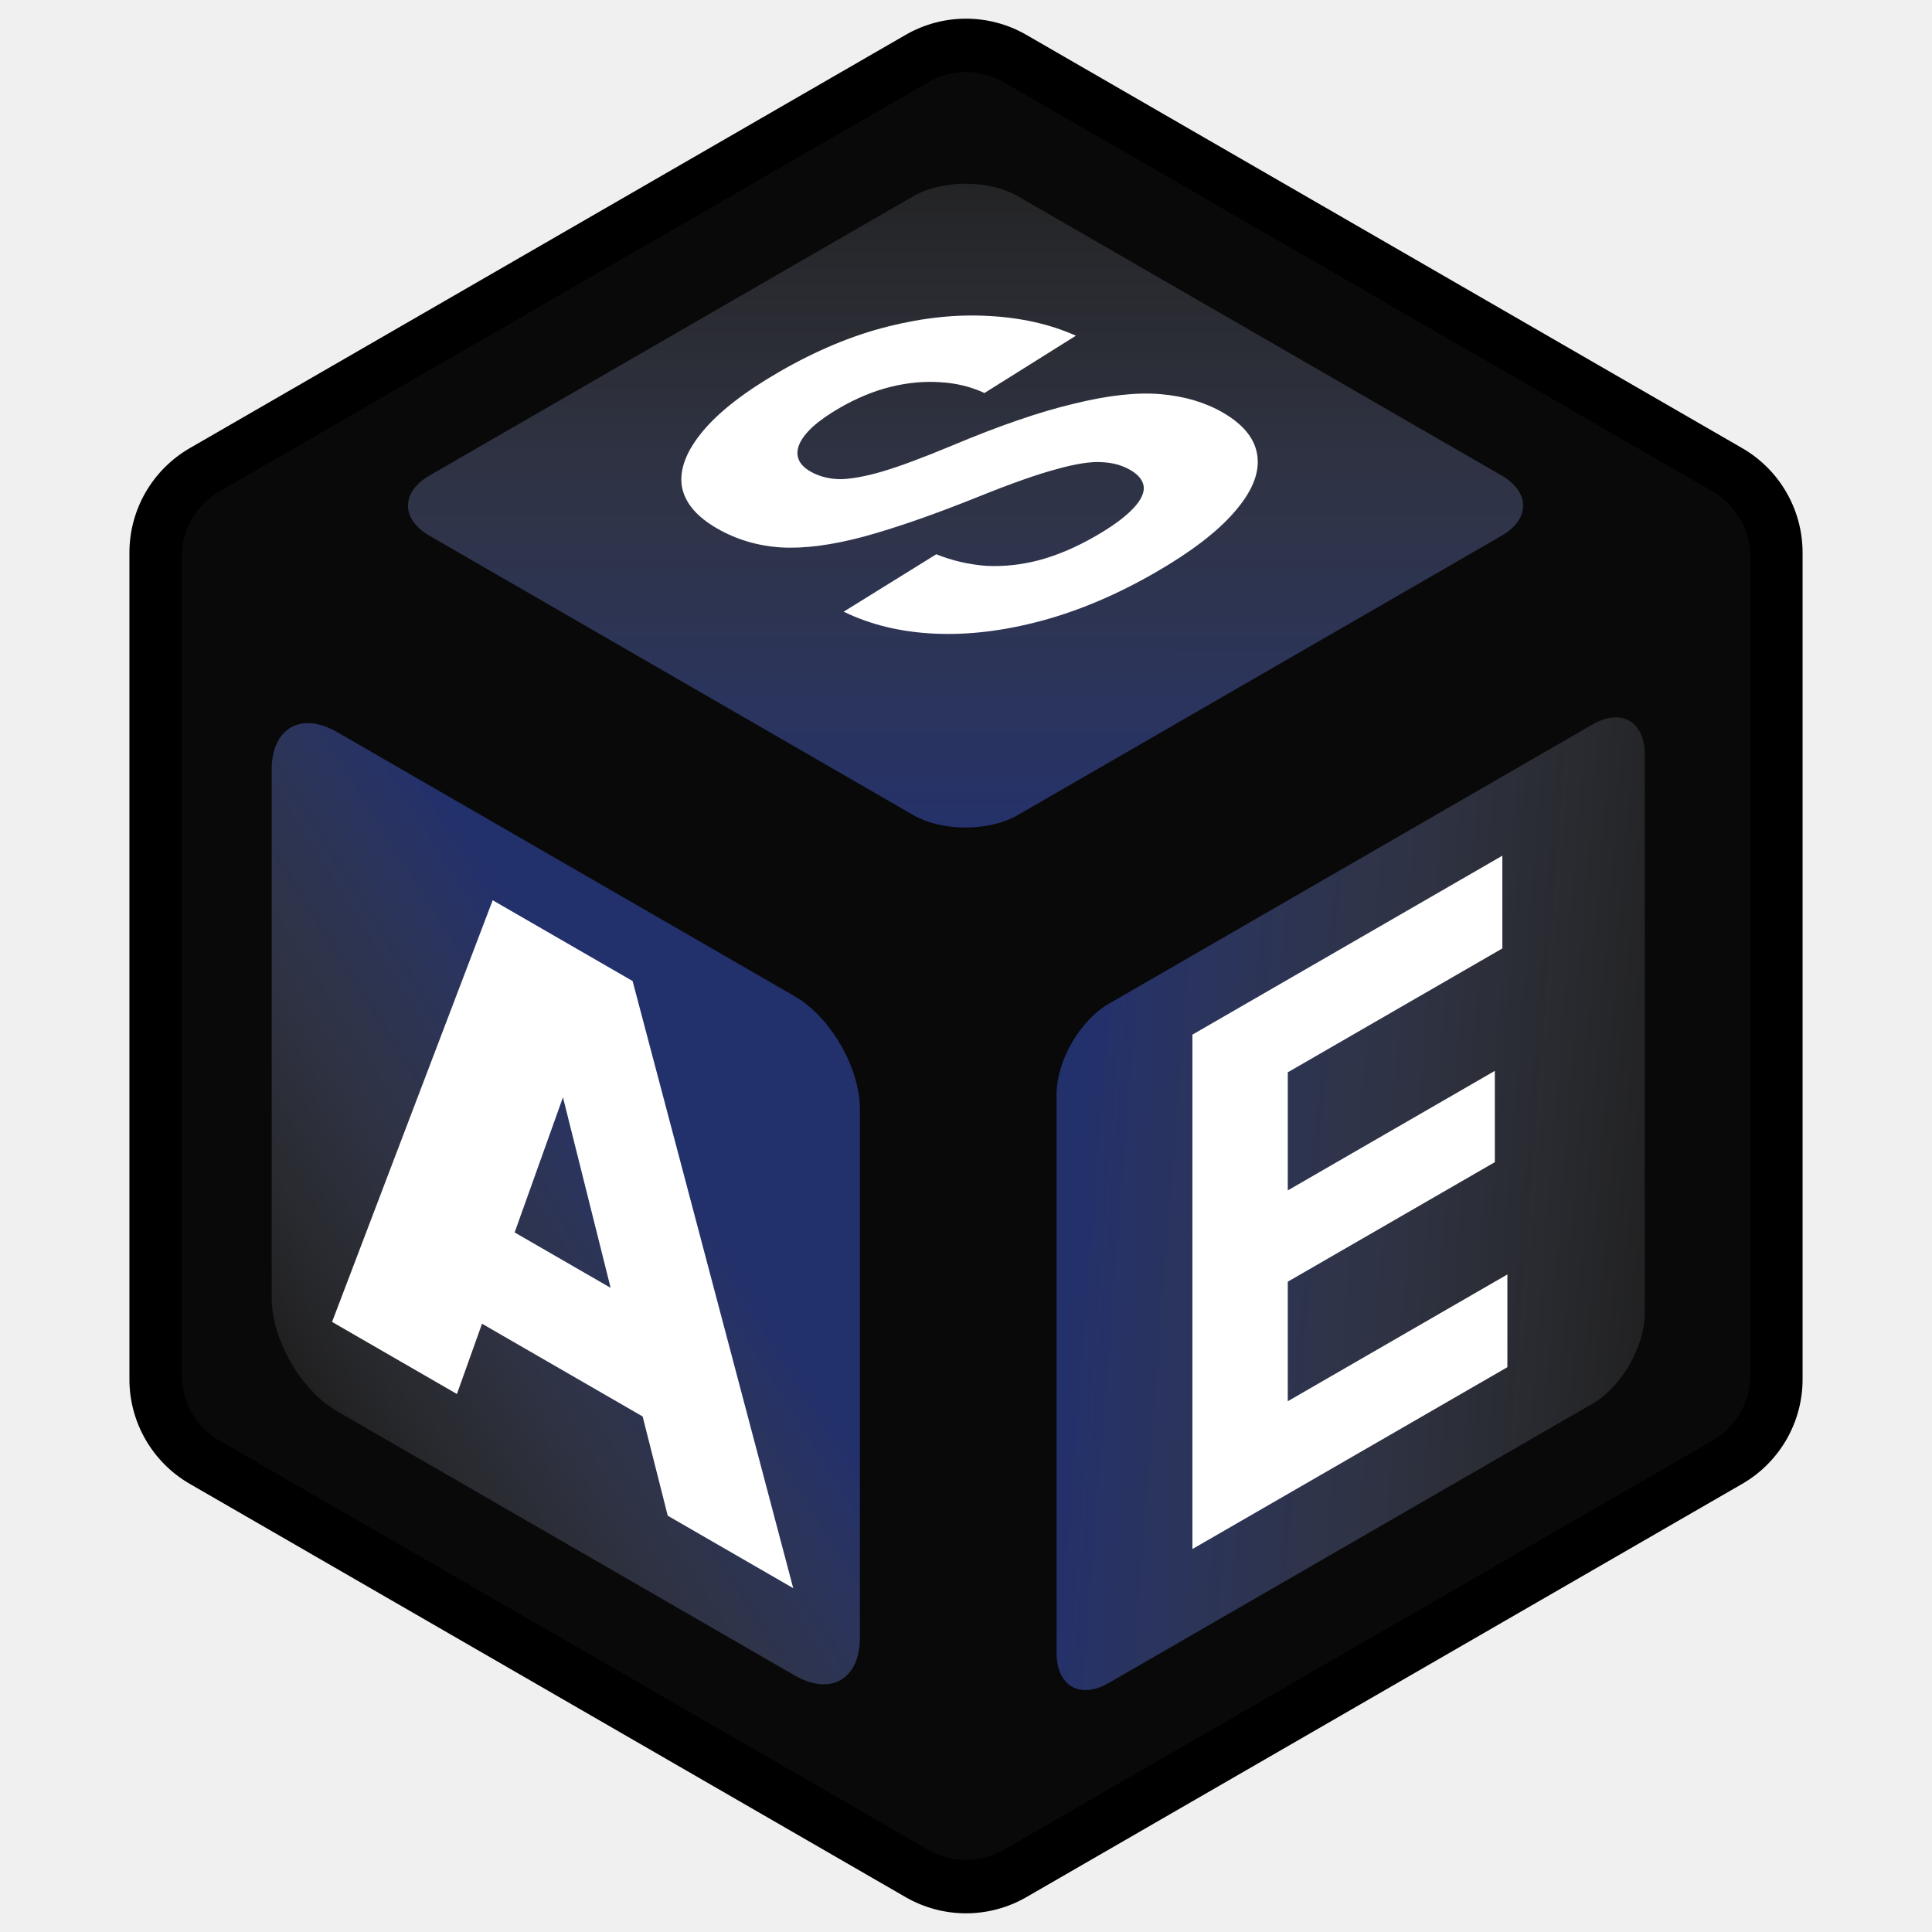
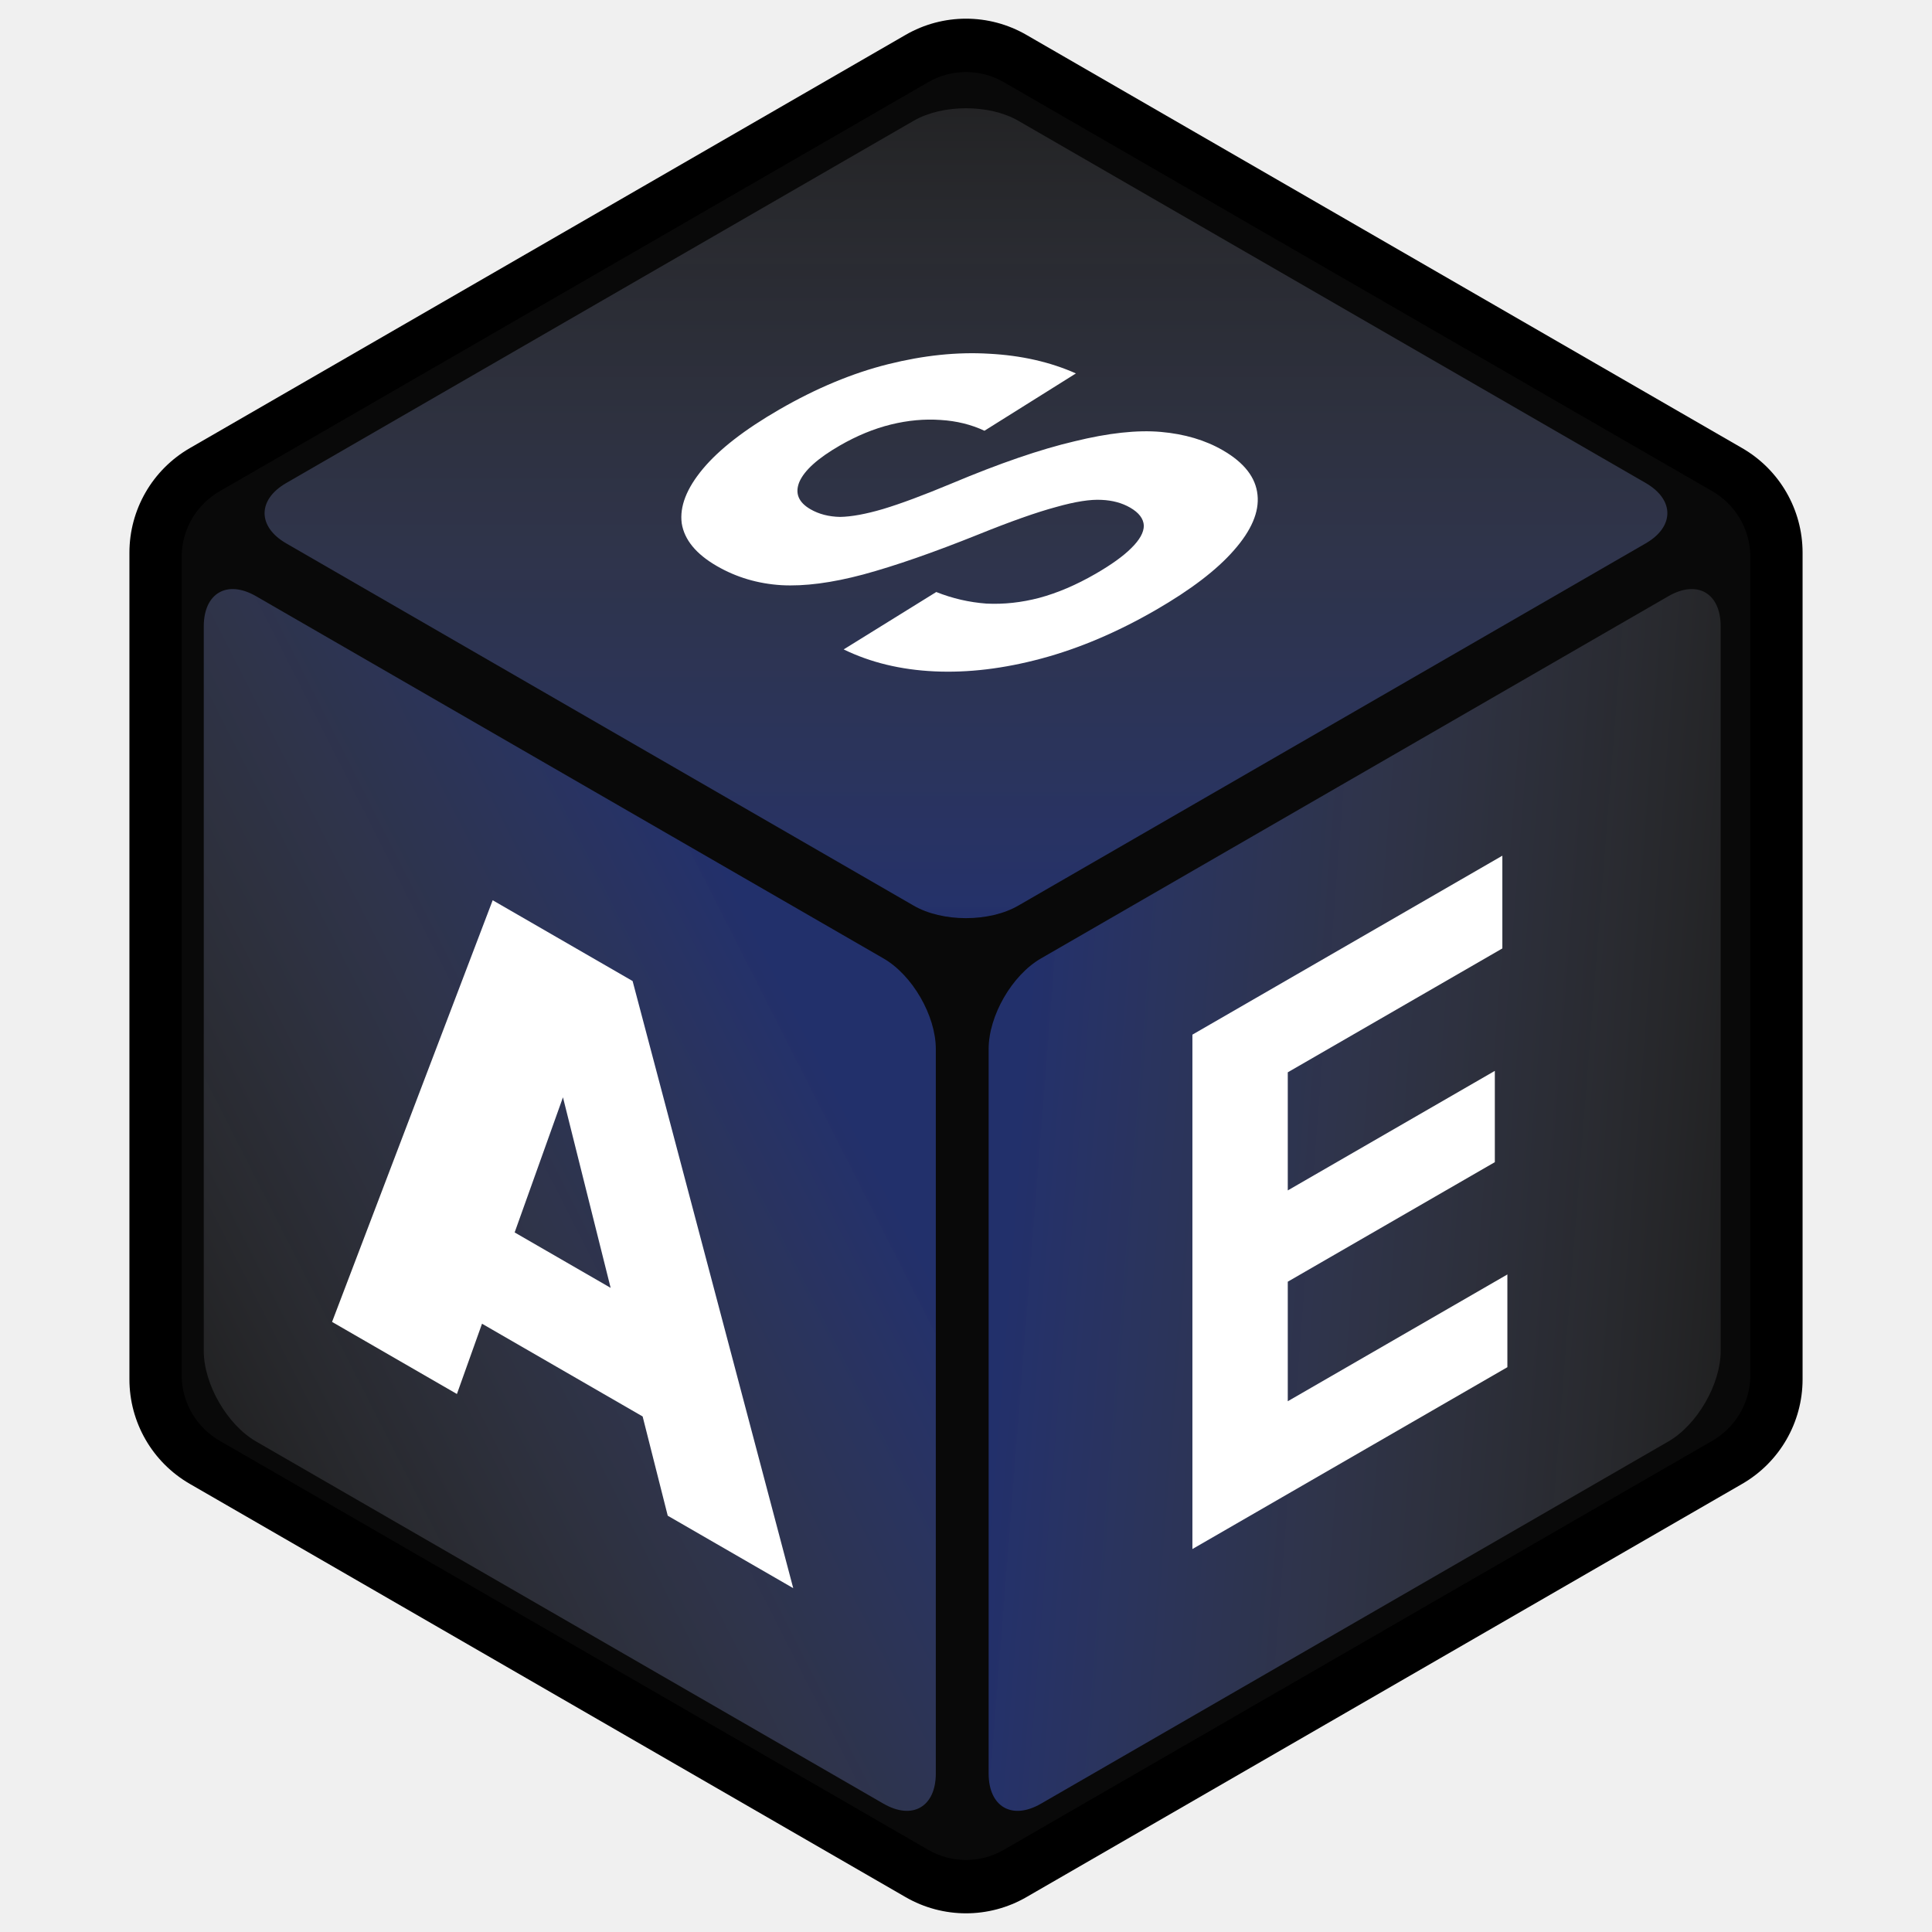
<svg xmlns="http://www.w3.org/2000/svg" width="256" height="256" viewBox="0 0 256 256" fill="none">
  <path d="M120 4.619C124.95 1.761 131.05 1.761 136 4.619L230.851 59.381C235.802 62.239 238.851 67.521 238.851 73.238V182.762C238.851 188.479 235.802 193.761 230.851 196.619L136 251.381C131.05 254.239 124.95 254.239 120 251.381L25.149 196.619C20.198 193.761 17.149 188.479 17.149 182.762V73.238C17.149 67.521 20.198 62.239 25.149 59.381L120 4.619Z" fill="black" style="fill:black;fill-opacity:1;" />
-   <path d="M123 10.887C126.094 9.1 129.906 9.1 133 10.887L226.923 65.113C230.017 66.9 231.923 70.201 231.923 73.773V182.226C231.923 185.799 230.017 189.1 226.923 190.887L133 245.113C129.906 246.9 126.094 246.9 123 245.113L29.077 190.887C25.983 189.1 24.077 185.799 24.077 182.226V73.773C24.077 70.201 25.983 66.9 29.077 65.113L123 10.887Z" fill="url(#paint0_linear_6_192)" fill-opacity="0.13" style="" />
-   <path d="M36 102C36 96.477 39.877 94.239 44.66 97L105.283 131.998C110.066 134.76 113.943 141.475 113.943 146.998V216.995C113.943 222.517 110.066 224.756 105.283 221.995L44.66 186.996C39.877 184.235 36 177.519 36 171.996V102Z" fill="url(#paint1_linear_6_192)" fill-opacity="0.8" style="" />
-   <rect width="90" height="89.996" rx="8" transform="matrix(0.866025 -0.5 0 1 140 137)" fill="url(#paint2_linear_6_192)" fill-opacity="0.8" style="" />
-   <rect width="90" height="89.996" rx="8" transform="matrix(0.866025 -0.5 0.866025 0.5 50 67)" fill="url(#paint3_linear_6_192)" fill-opacity="0.8" style="" />
+   <path d="M123 10.887C126.094 9.1 129.906 9.1 133 10.887L226.923 65.113C230.017 66.9 231.923 70.201 231.923 73.773V182.226C231.923 185.799 230.017 189.1 226.923 190.887L133 245.113C129.906 246.9 126.094 246.9 123 245.113L29.077 190.887C25.983 189.1 24.077 185.799 24.077 182.226V73.773C24.077 70.201 25.983 66.9 29.077 65.113L123 10.887Z" fill="url(#paint0_linear_4_176)" fill-opacity="0.13" style="" />
+   <rect width="112.004" height="112" rx="8" transform="matrix(0.866037 0.49998 0 1 27 75)" fill="url(#paint1_linear_4_176)" fill-opacity="0.8" style="" />
+   <rect width="112.004" height="112" rx="8" transform="matrix(0.866025 -0.5 0 1 131 131.002)" fill="url(#paint2_linear_4_176)" fill-opacity="0.8" style="" />
+   <rect width="112.004" height="112" rx="8" transform="matrix(0.866025 -0.5 0.866025 0.5 31 68.0022)" fill="url(#paint3_linear_4_176)" fill-opacity="0.8" style="" />
  <path d="M44 175.16L65.283 119.288L83.823 129.992L105.107 210.44L88.479 200.84L85.153 187.688L63.87 175.4L60.544 184.712L44 175.16ZM68.193 163.304L80.913 170.648L74.595 145.4L68.193 163.304Z" fill="white" style="fill:white;fill-opacity:1;" />
  <path d="M158 205.256V137.096L199.07 113.384V125.672L170.637 142.088V157.736L198.073 141.896V153.992L170.637 169.832V185.672L199.735 168.872V181.16L158 205.256Z" fill="white" style="fill:white;fill-opacity:1;" />
-   <path d="M153.136 75.833C148.037 78.777 142.99 80.92 137.997 82.261C133.003 83.602 128.275 84.168 123.812 83.959C119.349 83.75 115.342 82.781 111.791 81.051L124.059 73.445C126.201 74.298 128.417 74.809 130.707 74.98C133.009 75.093 135.342 74.84 137.707 74.221C140.126 73.57 142.611 72.508 145.161 71.037C147.267 69.82 148.847 68.685 149.9 67.629C151.009 66.541 151.563 65.549 151.564 64.653C151.521 63.733 150.919 62.937 149.756 62.265C148.679 61.644 147.42 61.301 145.979 61.237C144.496 61.149 142.489 61.462 139.958 62.177C137.384 62.867 133.945 64.082 129.641 65.82C123.693 68.21 118.607 69.978 114.383 71.123C110.214 72.236 106.597 72.708 103.532 72.538C100.423 72.343 97.576 71.5 94.992 70.007C92.235 68.416 90.682 66.527 90.332 64.341C90.038 62.123 90.972 59.719 93.135 57.127C95.297 54.536 98.678 51.912 103.279 49.256C108.156 46.44 112.953 44.441 117.669 43.261C122.386 42.08 126.849 41.617 131.06 41.871C135.326 42.095 139.161 42.965 142.564 44.481L130.444 52.076C128.684 51.252 126.751 50.776 124.646 50.648C122.497 50.496 120.297 50.697 118.043 51.252C115.79 51.807 113.527 52.741 111.254 54.053C108.372 55.717 106.595 57.315 105.923 58.847C105.306 60.347 105.795 61.557 107.389 62.477C108.509 63.124 109.817 63.463 111.313 63.495C112.821 63.469 114.714 63.122 116.992 62.454C119.326 61.753 122.359 60.624 126.09 59.066C132.439 56.396 137.861 54.534 142.355 53.481C146.862 52.371 150.686 51.954 153.825 52.231C156.964 52.508 159.697 53.317 162.023 54.66C164.867 56.302 166.401 58.276 166.628 60.583C166.866 62.832 165.827 65.272 163.511 67.903C161.25 70.502 157.792 73.145 153.136 75.833Z" fill="white" style="fill:white;fill-opacity:1;" />
+   <path d="M153.136 80.833C148.037 83.777 142.99 85.919 137.997 87.26C133.003 88.602 128.275 89.168 123.812 88.959C119.349 88.75 115.342 87.781 111.791 86.05L124.059 78.445C126.201 79.298 128.417 79.809 130.707 79.979C133.009 80.093 135.342 79.84 137.707 79.221C140.126 78.57 142.611 77.508 145.161 76.037C147.267 74.82 148.847 73.685 149.9 72.629C151.009 71.541 151.563 70.549 151.564 69.653C151.521 68.733 150.919 67.937 149.756 67.265C148.679 66.644 147.42 66.301 145.979 66.237C144.496 66.149 142.489 66.462 139.958 67.177C137.384 67.867 133.945 69.081 129.641 70.82C123.693 73.21 118.607 74.978 114.383 76.123C110.214 77.236 106.597 77.708 103.532 77.538C100.423 77.343 97.576 76.5 94.992 75.007C92.235 73.416 90.682 71.527 90.332 69.341C90.038 67.123 90.972 64.719 93.135 62.127C95.297 59.536 98.678 56.912 103.279 54.256C108.156 51.44 112.953 49.441 117.669 48.261C122.386 47.08 126.849 46.617 131.06 46.871C135.326 47.094 139.161 47.965 142.564 49.481L130.444 57.076C128.684 56.252 126.751 55.776 124.646 55.648C122.497 55.496 120.297 55.697 118.043 56.252C115.79 56.807 113.527 57.74 111.254 59.053C108.372 60.717 106.595 62.315 105.923 63.847C105.306 65.347 105.795 66.557 107.389 67.477C108.509 68.124 109.817 68.463 111.313 68.494C112.821 68.469 114.714 68.122 116.992 67.454C119.326 66.753 122.359 65.624 126.09 64.066C132.439 61.396 137.861 59.534 142.355 58.481C146.862 57.371 150.686 56.954 153.825 57.231C156.964 57.507 159.697 58.317 162.023 59.66C164.867 61.302 166.401 63.276 166.628 65.582C166.866 67.832 165.827 70.272 163.511 72.903C161.25 75.502 157.792 78.145 153.136 80.833Z" fill="white" style="fill:white;fill-opacity:1;" />
  <defs>
-     <linearGradient id="paint0_linear_6_192" x1="242.17" y1="11.647" x2="12.77" y2="12.506" gradientUnits="userSpaceOnUse">
+     <linearGradient id="paint0_linear_4_176" x1="242.17" y1="11.647" x2="12.77" y2="12.506" gradientUnits="userSpaceOnUse">
      <stop offset="0.173" stop-color="white" stop-opacity="0.3" style="stop-color:white;stop-opacity:0.3;" />
      <stop offset="1" stop-color="white" stop-opacity="0.3" style="stop-color:white;stop-opacity:0.3;" />
    </linearGradient>
-     <linearGradient id="paint1_linear_6_192" x1="113.943" y1="193.246" x2="63.269" y2="225.217" gradientUnits="userSpaceOnUse">
-       <stop stop-color="#496BFF" stop-opacity="0.5" style="stop-color:#496BFF;stop-color:color(display-p3 0.287 0.418 1);stop-opacity:0.5;" />
-       <stop offset="1" stop-color="white" stop-opacity="0.1" style="stop-color:white;stop-opacity:0.1;" />
-     </linearGradient>
-     <linearGradient id="paint2_linear_6_192" x1="96.032" y1="94.62" x2="-2.952" y2="85.211" gradientUnits="userSpaceOnUse">
+     <linearGradient id="paint1_linear_4_176" x1="-8.66" y1="117.83" x2="101.464" y2="26.354" gradientUnits="userSpaceOnUse">
      <stop stop-color="white" stop-opacity="0.1" style="stop-color:white;stop-opacity:0.1;" />
      <stop offset="1" stop-color="#496BFF" stop-opacity="0.5" style="stop-color:#496BFF;stop-color:color(display-p3 0.287 0.418 1);stop-opacity:0.5;" />
    </linearGradient>
-     <linearGradient id="paint3_linear_6_192" x1="98.036" y1="-8.035" x2="-0.005" y2="89.992" gradientUnits="userSpaceOnUse">
+     <linearGradient id="paint2_linear_4_176" x1="119.511" y1="117.754" x2="-3.674" y2="106.044" gradientUnits="userSpaceOnUse">
+       <stop stop-color="white" stop-opacity="0.1" style="stop-color:white;stop-opacity:0.1;" />
+       <stop offset="1" stop-color="#496BFF" stop-opacity="0.5" style="stop-color:#496BFF;stop-color:color(display-p3 0.287 0.418 1);stop-opacity:0.5;" />
+     </linearGradient>
+     <linearGradient id="paint3_linear_4_176" x1="122.005" y1="-9.999" x2="-0.006" y2="111.994" gradientUnits="userSpaceOnUse">
      <stop stop-color="white" stop-opacity="0.1" style="stop-color:white;stop-opacity:0.1;" />
      <stop offset="1" stop-color="#496BFF" stop-opacity="0.5" style="stop-color:#496BFF;stop-color:color(display-p3 0.287 0.418 1);stop-opacity:0.5;" />
    </linearGradient>
  </defs>
</svg>
